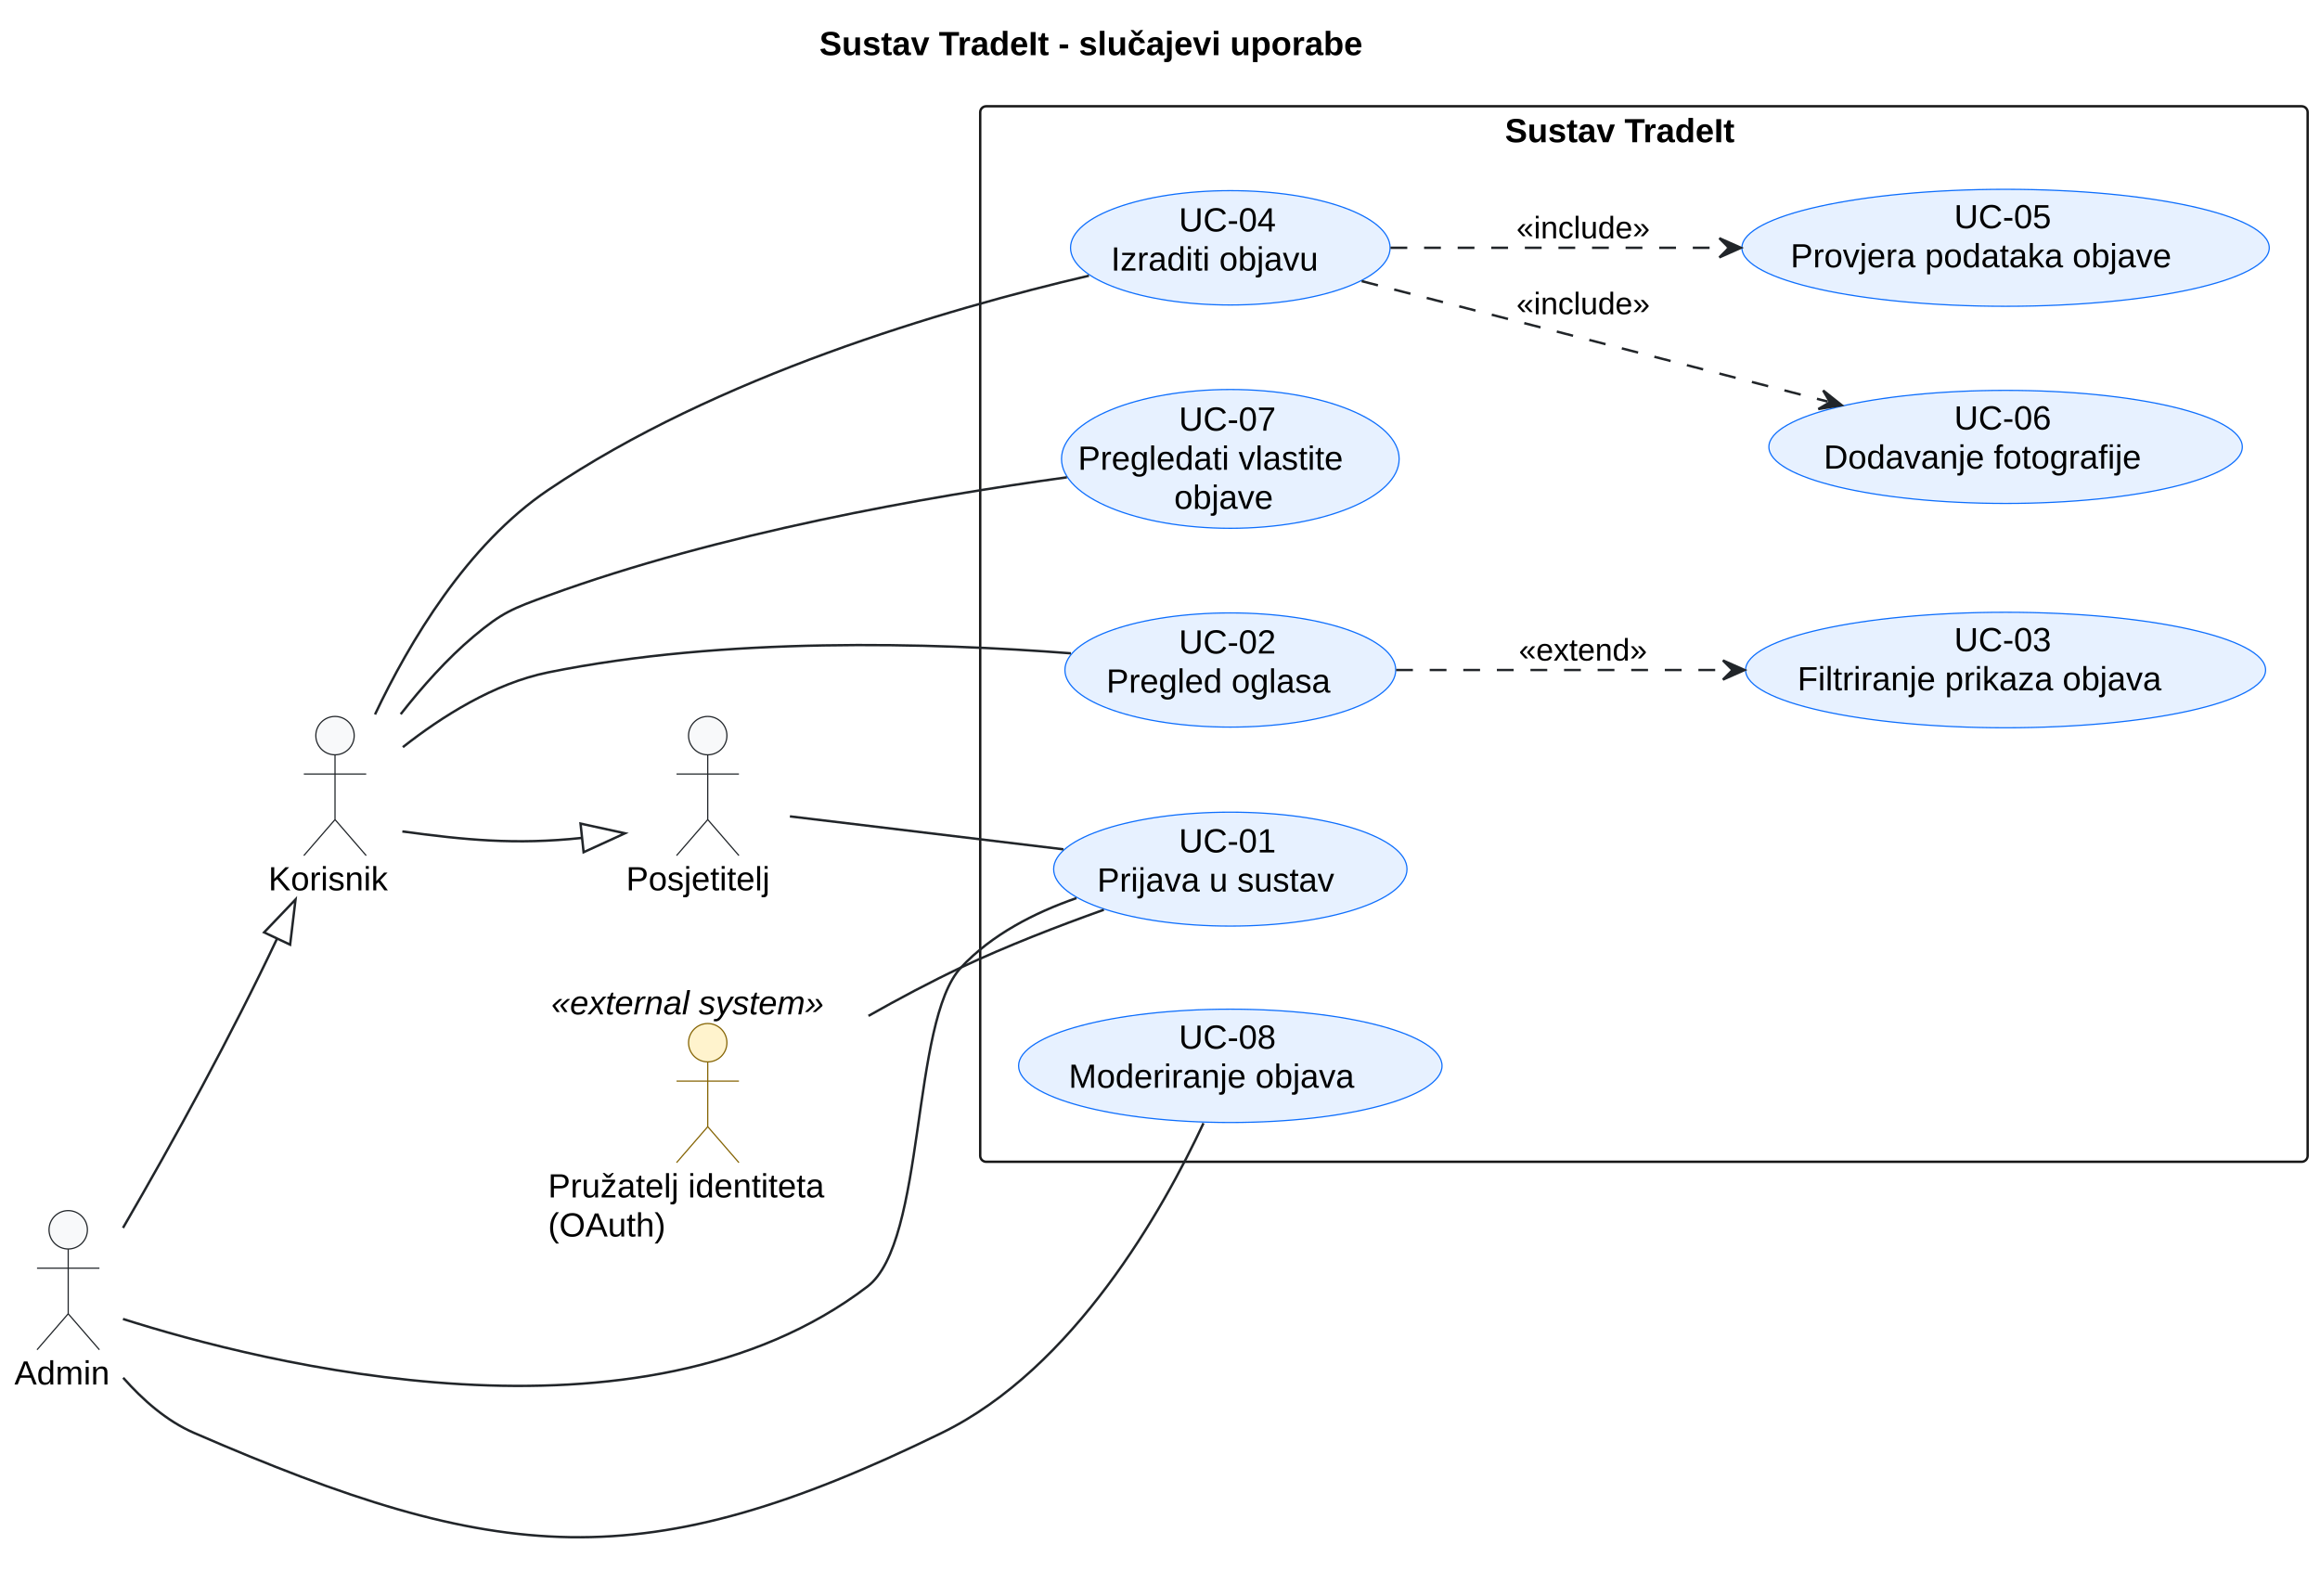
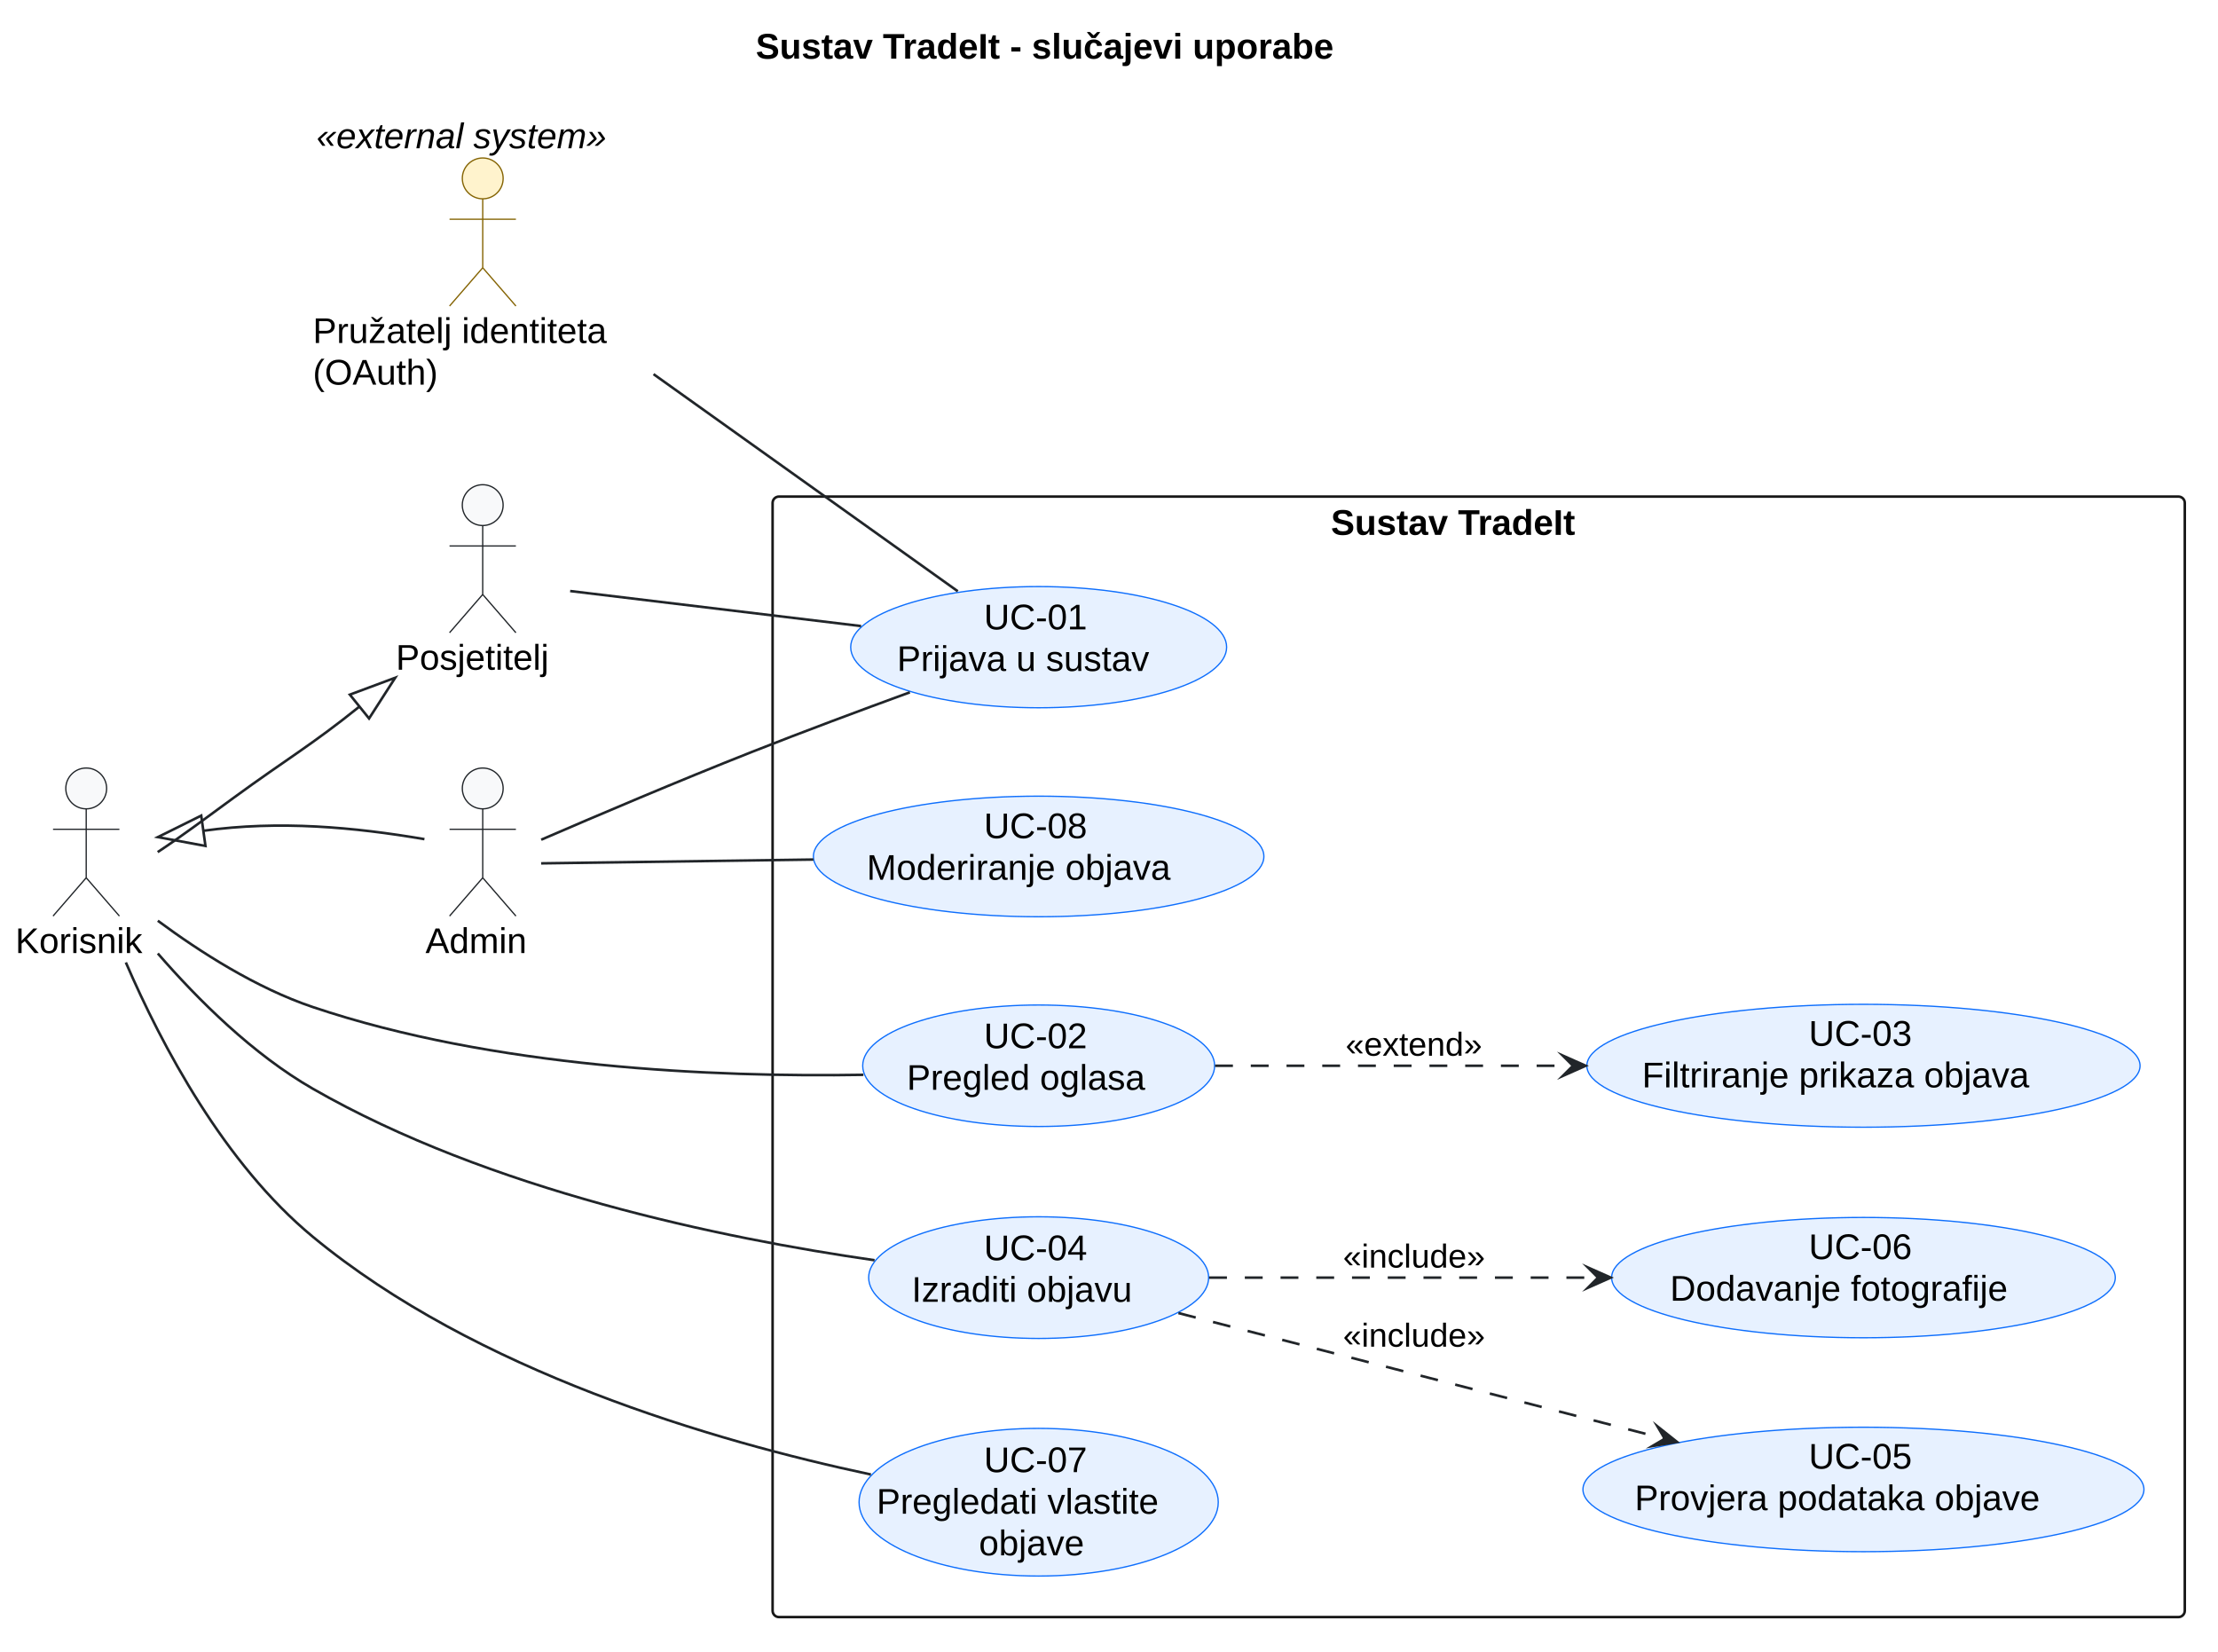
- <svg xmlns="http://www.w3.org/2000/svg" contentStyleType="text/css" data-diagram-type="DESCRIPTION" height="665px" preserveAspectRatio="none" style="width:967px;height:665px;background:#FFFFFF;" version="1.1" viewBox="0 0 967 665" width="967px" zoomAndPan="magnify">
+ <svg xmlns="http://www.w3.org/2000/svg" version="1.1" data-diagram-type="DESCRIPTION" style="width:869px;height:647px;background:#FFFFFF;" width="869px" height="647px" viewBox="0 0 869 647" zoomAndPan="magnify" preserveAspectRatio="none" contentStyleType="text/css">
  <defs />
-   <g>
-     <g class="title" data-source-line="2">
-       <text fill="#000000" font-family="Arial" font-size="14" font-weight="bold" lengthAdjust="spacing" textLength="270.812" x="341.519" y="22.995">Sustav TradeIt - slučajevi uporabe</text>
+   <g font-family="sans-serif" lengthAdjust="spacing">
+     <g class="title" data-source-line="1">
+       <text x="296.089" y="22.995" fill="#000" font-size="14" textLength="270.813" font-weight="700" font-family="Arial">Sustav TradeIt - slučajevi uporabe</text>
    </g>
-     <g class="cluster" data-entity="Sustav TradeIt" data-source-line="36" data-uid="ent0010" id="cluster_Sustav TradeIt">
-       <rect fill="none" height="440" rx="2.5" ry="2.5" style="stroke:#181818;stroke-width:1;" width="553.29" x="408.56" y="44.297" />
-       <text fill="#000000" font-family="Arial" font-size="14" font-weight="bold" lengthAdjust="spacing" textLength="115.842" x="627.284" y="59.292">Sustav TradeIt</text>
+     <g class="cluster" data-qualified-name="Sustav TradeIt" id="ent0009" data-source-line="38">
+       <rect x="302.7" y="194.549" width="553.29" height="439" fill="none" style="stroke:#181818;stroke-width:1;" rx="2.5" ry="2.5" />
+       <text x="521.424" y="209.544" fill="#000" font-size="14" textLength="115.842" font-weight="700" font-family="Arial">Sustav TradeIt</text>
    </g>
-     <g class="entity" data-entity="UC_Login" data-source-line="39" data-uid="ent0011" id="entity_UC_Login">
-       <ellipse cx="512.813" cy="362.299" fill="#E7F1FF" rx="73.643" ry="23.742" style="stroke:#0D6EFD;stroke-width:0.5;" />
-       <text fill="#000000" font-family="Arial" font-size="14" lengthAdjust="spacing" textLength="42.889" x="491.368" y="355.332">UC-01</text>
-       <text fill="#000000" font-family="Arial" font-size="14" lengthAdjust="spacing" textLength="111.009" x="457.308" y="371.629">Prijava u sustav</text>
+     <g class="entity" data-qualified-name="Sustav TradeIt.UC_Login" id="ent0010" data-source-line="41">
+       <ellipse cx="406.943" cy="253.55" rx="73.643" ry="23.742" fill="#E7F1FF" style="stroke:#0D6EFD;stroke-width:0.5;" />
+       <text x="385.498" y="246.584" fill="#000" font-size="14" textLength="42.889" font-family="Arial">UC-01</text>
+       <text x="351.438" y="262.881" fill="#000" font-size="14" textLength="111.009" font-family="Arial">Prijava u sustav</text>
    </g>
-     <g class="entity" data-entity="UC_Browse" data-source-line="42" data-uid="ent0012" id="entity_UC_Browse">
-       <ellipse cx="512.812" cy="279.297" fill="#E7F1FF" rx="68.942" ry="23.8" style="stroke:#0D6EFD;stroke-width:0.5;" />
-       <text fill="#000000" font-family="Arial" font-size="14" lengthAdjust="spacing" textLength="42.889" x="491.367" y="272.424">UC-02</text>
-       <text fill="#000000" font-family="Arial" font-size="14" lengthAdjust="spacing" textLength="103.332" x="461.146" y="288.721">Pregled oglasa</text>
+     <g class="entity" data-qualified-name="Sustav TradeIt.UC_Browse" id="ent0011" data-source-line="44">
+       <ellipse cx="406.942" cy="417.548" rx="68.942" ry="23.8" fill="#E7F1FF" style="stroke:#0D6EFD;stroke-width:0.5;" />
+       <text x="385.497" y="410.676" fill="#000" font-size="14" textLength="42.889" font-family="Arial">UC-02</text>
+       <text x="355.276" y="426.973" fill="#000" font-size="14" textLength="103.332" font-family="Arial">Pregled oglasa</text>
    </g>
-     <g class="entity" data-entity="UC_Filter" data-source-line="43" data-uid="ent0013" id="entity_UC_Filter">
-       <ellipse cx="835.95" cy="279.301" fill="#E7F1FF" rx="108.37" ry="24.074" style="stroke:#0D6EFD;stroke-width:0.5;" />
-       <text fill="#000000" font-family="Arial" font-size="14" lengthAdjust="spacing" textLength="42.889" x="814.506" y="271.465">UC-03</text>
-       <text fill="#000000" font-family="Arial" font-size="14" lengthAdjust="spacing" textLength="173.51" x="749.195" y="287.762">Filtriranje prikaza objava</text>
+     <g class="entity" data-qualified-name="Sustav TradeIt.UC_Filter" id="ent0012" data-source-line="45">
+       <ellipse cx="730.09" cy="417.553" rx="108.37" ry="24.074" fill="#E7F1FF" style="stroke:#0D6EFD;stroke-width:0.5;" />
+       <text x="708.646" y="409.717" fill="#000" font-size="14" textLength="42.889" font-family="Arial">UC-03</text>
+       <text x="643.335" y="426.013" fill="#000" font-size="14" textLength="173.51" font-family="Arial">Filtriranje prikaza objava</text>
    </g>
-     <g class="entity" data-entity="UC_Create" data-source-line="44" data-uid="ent0014" id="entity_UC_Create">
-       <ellipse cx="512.809" cy="103.301" fill="#E7F1FF" rx="66.599" ry="23.834" style="stroke:#0D6EFD;stroke-width:0.5;" />
-       <text fill="#000000" font-family="Arial" font-size="14" lengthAdjust="spacing" textLength="42.889" x="491.365" y="96.484">UC-04</text>
-       <text fill="#000000" font-family="Arial" font-size="14" lengthAdjust="spacing" textLength="99.497" x="463.061" y="112.781">Izraditi objavu</text>
+     <g class="entity" data-qualified-name="Sustav TradeIt.UC_Create" id="ent0013" data-source-line="46">
+       <ellipse cx="406.939" cy="500.553" rx="66.599" ry="23.834" fill="#E7F1FF" style="stroke:#0D6EFD;stroke-width:0.5;" />
+       <text x="385.495" y="493.736" fill="#000" font-size="14" textLength="42.889" font-family="Arial">UC-04</text>
+       <text x="357.191" y="510.032" fill="#000" font-size="14" textLength="99.497" font-family="Arial">Izraditi objavu</text>
    </g>
-     <g class="entity" data-entity="UC_ValidatePost" data-source-line="45" data-uid="ent0015" id="entity_UC_ValidatePost">
-       <ellipse cx="835.949" cy="103.297" fill="#E7F1FF" rx="109.899" ry="24.38" style="stroke:#0D6EFD;stroke-width:0.5;" />
-       <text fill="#000000" font-family="Arial" font-size="14" lengthAdjust="spacing" textLength="42.889" x="814.505" y="95.148">UC-05</text>
-       <text fill="#000000" font-family="Arial" font-size="14" lengthAdjust="spacing" textLength="179.279" x="746.31" y="111.445">Provjera podataka objave</text>
+     <g class="entity" data-qualified-name="Sustav TradeIt.UC_ValidatePost" id="ent0014" data-source-line="47">
+       <ellipse cx="730.089" cy="583.548" rx="109.899" ry="24.38" fill="#E7F1FF" style="stroke:#0D6EFD;stroke-width:0.5;" />
+       <text x="708.645" y="575.4" fill="#000" font-size="14" textLength="42.889" font-family="Arial">UC-05</text>
+       <text x="640.45" y="591.697" fill="#000" font-size="14" textLength="179.279" font-family="Arial">Provjera podataka objave</text>
    </g>
-     <g class="entity" data-entity="UC_UploadPhoto" data-source-line="46" data-uid="ent0016" id="entity_UC_UploadPhoto">
-       <ellipse cx="835.954" cy="186.295" fill="#E7F1FF" rx="98.664" ry="23.568" style="stroke:#0D6EFD;stroke-width:0.5;" />
-       <text fill="#000000" font-family="Arial" font-size="14" lengthAdjust="spacing" textLength="42.889" x="814.51" y="179.047">UC-06</text>
-       <text fill="#000000" font-family="Arial" font-size="14" lengthAdjust="spacing" textLength="151.594" x="760.157" y="195.344">Dodavanje fotografije</text>
+     <g class="entity" data-qualified-name="Sustav TradeIt.UC_UploadPhoto" id="ent0015" data-source-line="48">
+       <ellipse cx="730.094" cy="500.547" rx="98.664" ry="23.568" fill="#E7F1FF" style="stroke:#0D6EFD;stroke-width:0.5;" />
+       <text x="708.65" y="493.299" fill="#000" font-size="14" textLength="42.889" font-family="Arial">UC-06</text>
+       <text x="654.297" y="509.596" fill="#000" font-size="14" textLength="151.594" font-family="Arial">Dodavanje fotografije</text>
    </g>
-     <g class="entity" data-entity="UC_MyPosts" data-source-line="47" data-uid="ent0017" id="entity_UC_MyPosts">
-       <ellipse cx="512.814" cy="191.294" fill="#E7F1FF" rx="70.364" ry="28.928" style="stroke:#0D6EFD;stroke-width:0.5;" />
-       <text fill="#000000" font-family="Arial" font-size="14" lengthAdjust="spacing" textLength="42.889" x="491.37" y="179.513">UC-07</text>
-       <text fill="#000000" font-family="Arial" font-size="14" lengthAdjust="spacing" textLength="127.025" x="449.301" y="195.809">Pregledati vlastite</text>
-       <text fill="#000000" font-family="Arial" font-size="14" lengthAdjust="spacing" textLength="46.819" x="489.404" y="212.106">objave</text>
+     <g class="entity" data-qualified-name="Sustav TradeIt.UC_MyPosts" id="ent0016" data-source-line="49">
+       <ellipse cx="406.944" cy="588.546" rx="70.364" ry="28.928" fill="#E7F1FF" style="stroke:#0D6EFD;stroke-width:0.5;" />
+       <text x="385.5" y="576.764" fill="#000" font-size="14" textLength="42.889" font-family="Arial">UC-07</text>
+       <text x="343.431" y="593.061" fill="#000" font-size="14" textLength="127.025" font-family="Arial">Pregledati vlastite</text>
+       <text x="383.534" y="609.358" fill="#000" font-size="14" textLength="46.819" font-family="Arial">objave</text>
    </g>
-     <g class="entity" data-entity="UC_Moderate" data-source-line="48" data-uid="ent0018" id="entity_UC_Moderate">
-       <ellipse cx="512.805" cy="444.298" fill="#E7F1FF" rx="88.245" ry="23.621" style="stroke:#0D6EFD;stroke-width:0.5;" />
-       <text fill="#000000" font-family="Arial" font-size="14" lengthAdjust="spacing" textLength="42.889" x="491.361" y="437.137">UC-08</text>
-       <text fill="#000000" font-family="Arial" font-size="14" lengthAdjust="spacing" textLength="134.736" x="445.437" y="453.434">Moderiranje objava</text>
+     <g class="entity" data-qualified-name="Sustav TradeIt.UC_Moderate" id="ent0017" data-source-line="50">
+       <ellipse cx="406.935" cy="335.55" rx="88.245" ry="23.621" fill="#E7F1FF" style="stroke:#0D6EFD;stroke-width:0.5;" />
+       <text x="385.491" y="328.389" fill="#000" font-size="14" textLength="42.889" font-family="Arial">UC-08</text>
+       <text x="339.567" y="344.686" fill="#000" font-size="14" textLength="134.736" font-family="Arial">Moderiranje objava</text>
    </g>
-     <g class="entity" data-entity="Visitor" data-source-line="22" data-uid="ent0002" id="entity_Visitor">
-       <ellipse cx="294.993" cy="306.647" fill="#F8F9FA" rx="8" ry="8" style="stroke:#212529;stroke-width:0.5;" />
-       <path d="M294.993,314.647 L294.993,341.647 M281.993,322.647 L307.993,322.647 M294.993,341.647 L281.993,356.647 M294.993,341.647 L307.993,356.647" fill="none" style="stroke:#212529;stroke-width:0.5;" />
-       <text fill="#000000" font-family="Arial" font-size="14" lengthAdjust="spacing" textLength="68.065" x="260.96" y="371.142">Posjetitelj</text>
+     <g class="entity" data-qualified-name="Visitor" id="ent0001" data-source-line="24">
+       <ellipse cx="189.123" cy="197.899" rx="8" ry="8" fill="#F8F9FA" style="stroke:#212529;stroke-width:0.5;" />
+       <path d="M189.123,205.899 L189.123,232.899 M176.123,213.899 L202.123,213.899 M189.123,232.899 L176.123,247.899 M189.123,232.899 L202.123,247.899" style="stroke:#212529;stroke-width:0.5;" fill="none" />
+       <text x="155.09" y="262.394" fill="#000" font-size="14" textLength="68.065" font-family="Arial">Posjetitelj</text>
    </g>
-     <g class="entity" data-entity="User" data-source-line="23" data-uid="ent0003" id="entity_User">
-       <ellipse cx="139.638" cy="306.647" fill="#F8F9FA" rx="8" ry="8" style="stroke:#212529;stroke-width:0.5;" />
-       <path d="M139.638,314.647 L139.638,341.647 M126.638,322.647 L152.638,322.647 M139.638,341.647 L126.638,356.647 M139.638,341.647 L152.638,356.647" fill="none" style="stroke:#212529;stroke-width:0.5;" />
-       <text fill="#000000" font-family="Arial" font-size="14" lengthAdjust="spacing" textLength="55.556" x="111.86" y="371.142">Korisnik</text>
+     <g class="entity" data-qualified-name="User" id="ent0002" data-source-line="25">
+       <ellipse cx="33.778" cy="308.899" rx="8" ry="8" fill="#F8F9FA" style="stroke:#212529;stroke-width:0.5;" />
+       <path d="M33.778,316.899 L33.778,343.899 M20.778,324.899 L46.778,324.899 M33.778,343.899 L20.778,358.899 M33.778,343.899 L46.778,358.899" style="stroke:#212529;stroke-width:0.5;" fill="none" />
+       <text x="6" y="373.394" fill="#000" font-size="14" textLength="55.556" font-family="Arial">Korisnik</text>
    </g>
-     <g class="entity" data-entity="Admin" data-source-line="24" data-uid="ent0004" id="entity_Admin">
-       <ellipse cx="28.432" cy="512.647" fill="#F8F9FA" rx="8" ry="8" style="stroke:#212529;stroke-width:0.5;" />
-       <path d="M28.432,520.647 L28.432,547.647 M15.432,528.647 L41.432,528.647 M28.432,547.647 L15.432,562.647 M28.432,547.647 L41.432,562.647" fill="none" style="stroke:#212529;stroke-width:0.5;" />
-       <text fill="#000000" font-family="Arial" font-size="14" lengthAdjust="spacing" textLength="44.864" x="6" y="577.142">Admin</text>
+     <g class="entity" data-qualified-name="Admin" id="ent0003" data-source-line="26">
+       <ellipse cx="189.132" cy="308.899" rx="8" ry="8" fill="#F8F9FA" style="stroke:#212529;stroke-width:0.5;" />
+       <path d="M189.132,316.899 L189.132,343.899 M176.132,324.899 L202.132,324.899 M189.132,343.899 L176.132,358.899 M189.132,343.899 L202.132,358.899" style="stroke:#212529;stroke-width:0.5;" fill="none" />
+       <text x="166.7" y="373.394" fill="#000" font-size="14" textLength="44.864" font-family="Arial">Admin</text>
    </g>
-     <g class="entity" data-entity="Auth" data-source-line="34" data-uid="ent0009" id="entity_Auth">
-       <ellipse cx="294.992" cy="434.654" fill="#FFF3CD" rx="8" ry="8" style="stroke:#856404;stroke-width:0.5;" />
-       <path d="M294.992,442.654 L294.992,469.654 M281.992,450.654 L307.992,450.654 M294.992,469.654 L281.992,484.654 M294.992,469.654 L307.992,484.654" fill="none" style="stroke:#856404;stroke-width:0.5;" />
-       <text fill="#000000" font-family="Arial" font-size="14" lengthAdjust="spacing" textLength="133.144" x="228.42" y="499.149">Pružatelj identiteta</text>
-       <text fill="#000000" font-family="Arial" font-size="14" lengthAdjust="spacing" textLength="54.756" x="228.42" y="515.446">(OAuth)</text>
-       <text fill="#000000" font-family="Arial" font-size="14" font-style="italic" lengthAdjust="spacing" textLength="130.443" x="229.77" y="422.852">«external system»</text>
+     <g class="entity" data-qualified-name="Auth" id="ent0008" data-source-line="36">
+       <ellipse cx="189.132" cy="69.896" rx="8" ry="8" fill="#FFF3CD" style="stroke:#856404;stroke-width:0.5;" />
+       <path d="M189.132,77.896 L189.132,104.896 M176.132,85.896 L202.132,85.896 M189.132,104.896 L176.132,119.896 M189.132,104.896 L202.132,119.896" style="stroke:#856404;stroke-width:0.5;" fill="none" />
+       <text x="122.56" y="134.391" fill="#000" font-size="14" textLength="133.144" font-family="Arial">Pružatelj identiteta</text>
+       <text x="122.56" y="150.688" fill="#000" font-size="14" textLength="54.756" font-family="Arial">(OAuth)</text>
+       <text x="123.985" y="58.094" fill="#000" font-size="14" textLength="130.293" font-style="italic" font-family="Arial">«external system»</text>
    </g>
-     <g class="link" data-entity-1="User" data-entity-2="Visitor" data-source-line="26" data-uid="lnk5" id="link_User_Visitor">
-       <path d="M167.7,346.587 C193.59,350.087 214.783,352.27 242.613,349.28" fill="none" id="User-to-Visitor" style="stroke:#212529;stroke-width:1;" />
-       <polygon fill="none" points="260.51,347.357,241.972,343.314,243.254,355.245,260.51,347.357" style="stroke:#212529;stroke-width:1;" />
+     <g class="link" data-entity-1="ent0002" data-entity-2="ent0001" id="lnk4" data-source-line="28" data-link-type="extension">
+       <path d="M61.78,333.839 C71.16,327.669 81.77,319.699 91.56,312.549 C112.42,297.309 122.122,291.89 140.832,276.82" style="stroke:#212529;stroke-width:1;" fill="none" id="User-to-Visitor" />
+       <polygon points="154.85,265.529,137.068,272.147,144.595,281.492,154.85,265.529" fill="none" style="stroke:#212529;stroke-width:1;stroke-linejoin:miter;stroke-miterlimit:10;" />
    </g>
-     <g class="link" data-entity-1="Admin" data-entity-2="User" data-source-line="27" data-uid="lnk6" id="link_Admin_User">
-       <path d="M51.27,511.847 C72.56,475.247 96.71,431.056 115.5,391.226" fill="none" id="Admin-to-User" style="stroke:#212529;stroke-width:1;" />
-       <polygon fill="none" points="123.18,374.947,110.074,388.666,120.927,393.786,123.18,374.947" style="stroke:#212529;stroke-width:1;" />
+     <g class="link" data-entity-1="ent0003" data-entity-2="ent0002" id="lnk5" data-source-line="29" data-link-type="extension">
+       <path d="M166.29,328.769 C138.8,324.089 109.418,321.348 79.668,325.488" style="stroke:#212529;stroke-width:1;" fill="none" id="Admin-to-User" />
+       <polygon points="61.84,327.969,80.495,331.43,78.841,319.545,61.84,327.969" fill="none" style="stroke:#212529;stroke-width:1;stroke-linejoin:miter;stroke-miterlimit:10;" />
    </g>
-     <g class="link" data-entity-1="Admin" data-entity-2="UC_Login" data-source-line="52" data-uid="lnk19" id="link_Admin_UC_Login">
-       <path d="M51.26,549.817 C108.84,568.137 266.89,608.537 361.56,536.297 C386.05,517.617 379.54,425.807 400.56,403.297 C413.35,389.607 431.1,380.477 448.68,374.377" fill="none" id="Admin-UC_Login" style="stroke:#212529;stroke-width:1;" />
+     <g class="link" data-entity-1="ent0003" data-entity-2="ent0010" id="lnk18" data-source-line="54" data-link-type="association">
+       <path d="M212.04,328.989 C233.12,319.869 265.93,305.899 294.7,294.549 C314.8,286.619 337.13,278.299 356.48,271.239" style="stroke:#212529;stroke-width:1;" fill="none" id="Admin-UC_Login" />
    </g>
-     <g class="link" data-entity-1="Admin" data-entity-2="UC_Moderate" data-source-line="53" data-uid="lnk20" id="link_Admin_UC_Moderate">
-       <path d="M51.35,574.327 C59.45,583.507 69.47,592.357 80.86,597.297 C207.95,652.447 268.09,658.097 392.56,597.297 C447.79,570.327 484.88,504.047 501.62,468.217" fill="none" id="Admin-UC_Moderate" style="stroke:#212529;stroke-width:1;" />
+     <g class="link" data-entity-1="ent0003" data-entity-2="ent0017" id="lnk19" data-source-line="55" data-link-type="association">
+       <path d="M212.01,338.249 C237.08,337.899 279.75,337.299 318.69,336.759" style="stroke:#212529;stroke-width:1;" fill="none" id="Admin-UC_Moderate" />
    </g>
-     <g class="link" data-entity-1="Visitor" data-entity-2="UC_Login" data-source-line="54" data-uid="lnk21" id="link_Visitor_UC_Login">
-       <path d="M329.24,340.307 C359.51,343.947 405.15,349.447 443.23,354.037" fill="none" id="Visitor-UC_Login" style="stroke:#212529;stroke-width:1;" />
+     <g class="link" data-entity-1="ent0001" data-entity-2="ent0010" id="lnk20" data-source-line="56" data-link-type="association">
+       <path d="M223.38,231.559 C253.64,235.199 299.29,240.699 337.36,245.289" style="stroke:#212529;stroke-width:1;" fill="none" id="Visitor-UC_Login" />
    </g>
-     <g class="link" data-entity-1="User" data-entity-2="UC_Browse" data-source-line="55" data-uid="lnk22" id="link_User_UC_Browse">
-       <path d="M167.91,311.447 C184.14,298.687 205.92,284.867 228.42,280.297 C301.95,265.367 388.44,267.867 446.36,272.337" fill="none" id="User-UC_Browse" style="stroke:#212529;stroke-width:1;" />
+     <g class="link" data-entity-1="ent0002" data-entity-2="ent0011" id="lnk21" data-source-line="57" data-link-type="association">
+       <path d="M61.83,360.729 C78.34,372.959 100.45,387.119 122.56,394.549 C193.44,418.389 279.67,422.069 338.27,421.099" style="stroke:#212529;stroke-width:1;" fill="none" id="User-UC_Browse" />
    </g>
-     <g class="link" data-entity-1="User" data-entity-2="UC_Create" data-source-line="56" data-uid="lnk23" id="link_User_UC_Create">
-       <path d="M156.31,297.817 C170.6,267.657 194.67,227.097 228.42,204.297 C298.64,156.857 393.69,128.977 453.88,114.927" fill="none" id="User-UC_Create" style="stroke:#212529;stroke-width:1;" />
+     <g class="link" data-entity-1="ent0002" data-entity-2="ent0013" id="lnk22" data-source-line="58" data-link-type="association">
+       <path d="M61.83,373.549 C77.69,391.829 99.16,413.119 122.56,426.549 C191.79,466.289 282.69,485.119 342.64,493.739" style="stroke:#212529;stroke-width:1;" fill="none" id="User-UC_Create" />
    </g>
-     <g class="link" data-entity-1="User" data-entity-2="UC_MyPosts" data-source-line="57" data-uid="lnk24" id="link_User_UC_MyPosts">
-       <path d="M167.01,297.717 C175.84,286.437 186.3,274.637 197.42,265.297 C209.45,255.187 213.66,253.687 228.42,248.297 C299.96,222.177 386.26,206.997 444.69,198.967" fill="none" id="User-UC_MyPosts" style="stroke:#212529;stroke-width:1;" />
+     <g class="link" data-entity-1="ent0002" data-entity-2="ent0016" id="lnk23" data-source-line="59" data-link-type="association">
+       <path d="M49.31,377.079 C63.45,409.809 87.9,455.909 122.56,484.549 C186.39,537.299 279.37,564.549 341.21,577.689" style="stroke:#212529;stroke-width:1;" fill="none" id="User-UC_MyPosts" />
    </g>
-     <g class="link" data-entity-1="Auth" data-entity-2="UC_Login" data-source-line="59" data-uid="lnk25" id="link_Auth_UC_Login">
-       <path d="M362,423.467 C374.59,416.347 387.83,409.307 400.56,403.297 C419.55,394.347 441.07,386.017 460.09,379.237" fill="none" id="Auth-UC_Login" style="stroke:#212529;stroke-width:1;" />
+     <g class="link" data-entity-1="ent0008" data-entity-2="ent0010" id="lnk24" data-source-line="61" data-link-type="association">
+       <path d="M256.05,146.589 C295.72,174.899 344.35,209.599 375.25,231.649" style="stroke:#212529;stroke-width:1;" fill="none" id="Auth-UC_Login" />
    </g>
-     <g class="link" data-entity-1="UC_Create" data-entity-2="UC_UploadPhoto" data-source-line="61" data-uid="lnk26" id="link_UC_Create_UC_UploadPhoto">
-       <path d="M567.56,117.187 C622.56,131.407 702.341,152.025 761.811,167.395" fill="none" id="UC_Create-to-UC_UploadPhoto" style="stroke:#212529;stroke-width:1;stroke-dasharray:7,7;" />
-       <polygon fill="#212529" points="767.62,168.897,759.907,162.772,762.779,167.646,757.905,170.518,767.62,168.897" style="stroke:#212529;stroke-width:1;" />
-       <text fill="#000000" font-family="Arial" font-size="13" lengthAdjust="spacing" textLength="63.007" x="632.05" y="130.994">«include»</text>
+     <g class="link" data-entity-1="ent0013" data-entity-2="ent0015" id="lnk25" data-source-line="63" data-link-type="dependency">
+       <path d="M473.71,500.549 C519.03,500.549 575.06,500.549 626.09,500.549" style="stroke:#212529;stroke-width:1;stroke-dasharray:7,7;" fill="none" id="UC_Create-to-UC_UploadPhoto" />
+       <polygon points="631.09,500.549,622.09,496.549,626.09,500.549,622.09,504.549,631.09,500.549" fill="#212529" style="stroke:#212529;stroke-width:1;stroke-linejoin:miter;stroke-miterlimit:10;" />
+       <text x="526.19" y="496.616" fill="#000" font-size="13" textLength="63.007" font-family="Arial">«include»</text>
    </g>
-     <g class="link" data-entity-1="UC_Create" data-entity-2="UC_ValidatePost" data-source-line="62" data-uid="lnk27" id="link_UC_Create_UC_ValidatePost">
-       <path d="M579.57,103.297 C621.59,103.297 671.11,103.297 719.65,103.297" fill="none" id="UC_Create-to-UC_ValidatePost" style="stroke:#212529;stroke-width:1;stroke-dasharray:7,7;" />
-       <polygon fill="#212529" points="725.65,103.297,716.65,99.297,720.65,103.297,716.65,107.297,725.65,103.297" style="stroke:#212529;stroke-width:1;" />
-       <text fill="#000000" font-family="Arial" font-size="13" lengthAdjust="spacing" textLength="63.007" x="632.05" y="99.364">«include»</text>
+     <g class="link" data-entity-1="ent0013" data-entity-2="ent0014" id="lnk26" data-source-line="64" data-link-type="dependency">
+       <path d="M461.7,514.439 C515.26,528.289 593.019,548.377 652.229,563.687" style="stroke:#212529;stroke-width:1;stroke-dasharray:7,7;" fill="none" id="UC_Create-to-UC_ValidatePost" />
+       <polygon points="657.07,564.939,649.358,558.813,652.229,563.687,647.355,566.558,657.07,564.939" fill="#212529" style="stroke:#212529;stroke-width:1;stroke-linejoin:miter;stroke-miterlimit:10;" />
+       <text x="526.19" y="527.616" fill="#000" font-size="13" textLength="63.007" font-family="Arial">«include»</text>
    </g>
-     <g class="link" data-entity-1="UC_Browse" data-entity-2="UC_Filter" data-source-line="63" data-uid="lnk28" id="link_UC_Browse_UC_Filter">
-       <path d="M581.91,279.297 C624.08,279.297 673.14,279.297 721.14,279.297" fill="none" id="UC_Browse-to-UC_Filter" style="stroke:#212529;stroke-width:1;stroke-dasharray:7,7;" />
-       <polygon fill="#212529" points="727.14,279.297,718.14,275.297,722.14,279.297,718.14,283.297,727.14,279.297" style="stroke:#212529;stroke-width:1;" />
-       <text fill="#000000" font-family="Arial" font-size="13" lengthAdjust="spacing" textLength="61.185" x="633.05" y="275.364">«extend»</text>
+     <g class="link" data-entity-1="ent0011" data-entity-2="ent0012" id="lnk27" data-source-line="65" data-link-type="dependency">
+       <path d="M476.05,417.549 C518.21,417.549 568.28,417.549 616.27,417.549" style="stroke:#212529;stroke-width:1;stroke-dasharray:7,7;" fill="none" id="UC_Browse-to-UC_Filter" />
+       <polygon points="621.27,417.549,612.27,413.549,616.27,417.549,612.27,421.549,621.27,417.549" fill="#212529" style="stroke:#212529;stroke-width:1;stroke-linejoin:miter;stroke-miterlimit:10;" />
+       <text x="527.19" y="413.616" fill="#000" font-size="13" textLength="61.185" font-family="Arial">«extend»</text>
    </g>
  </g>
</svg>
